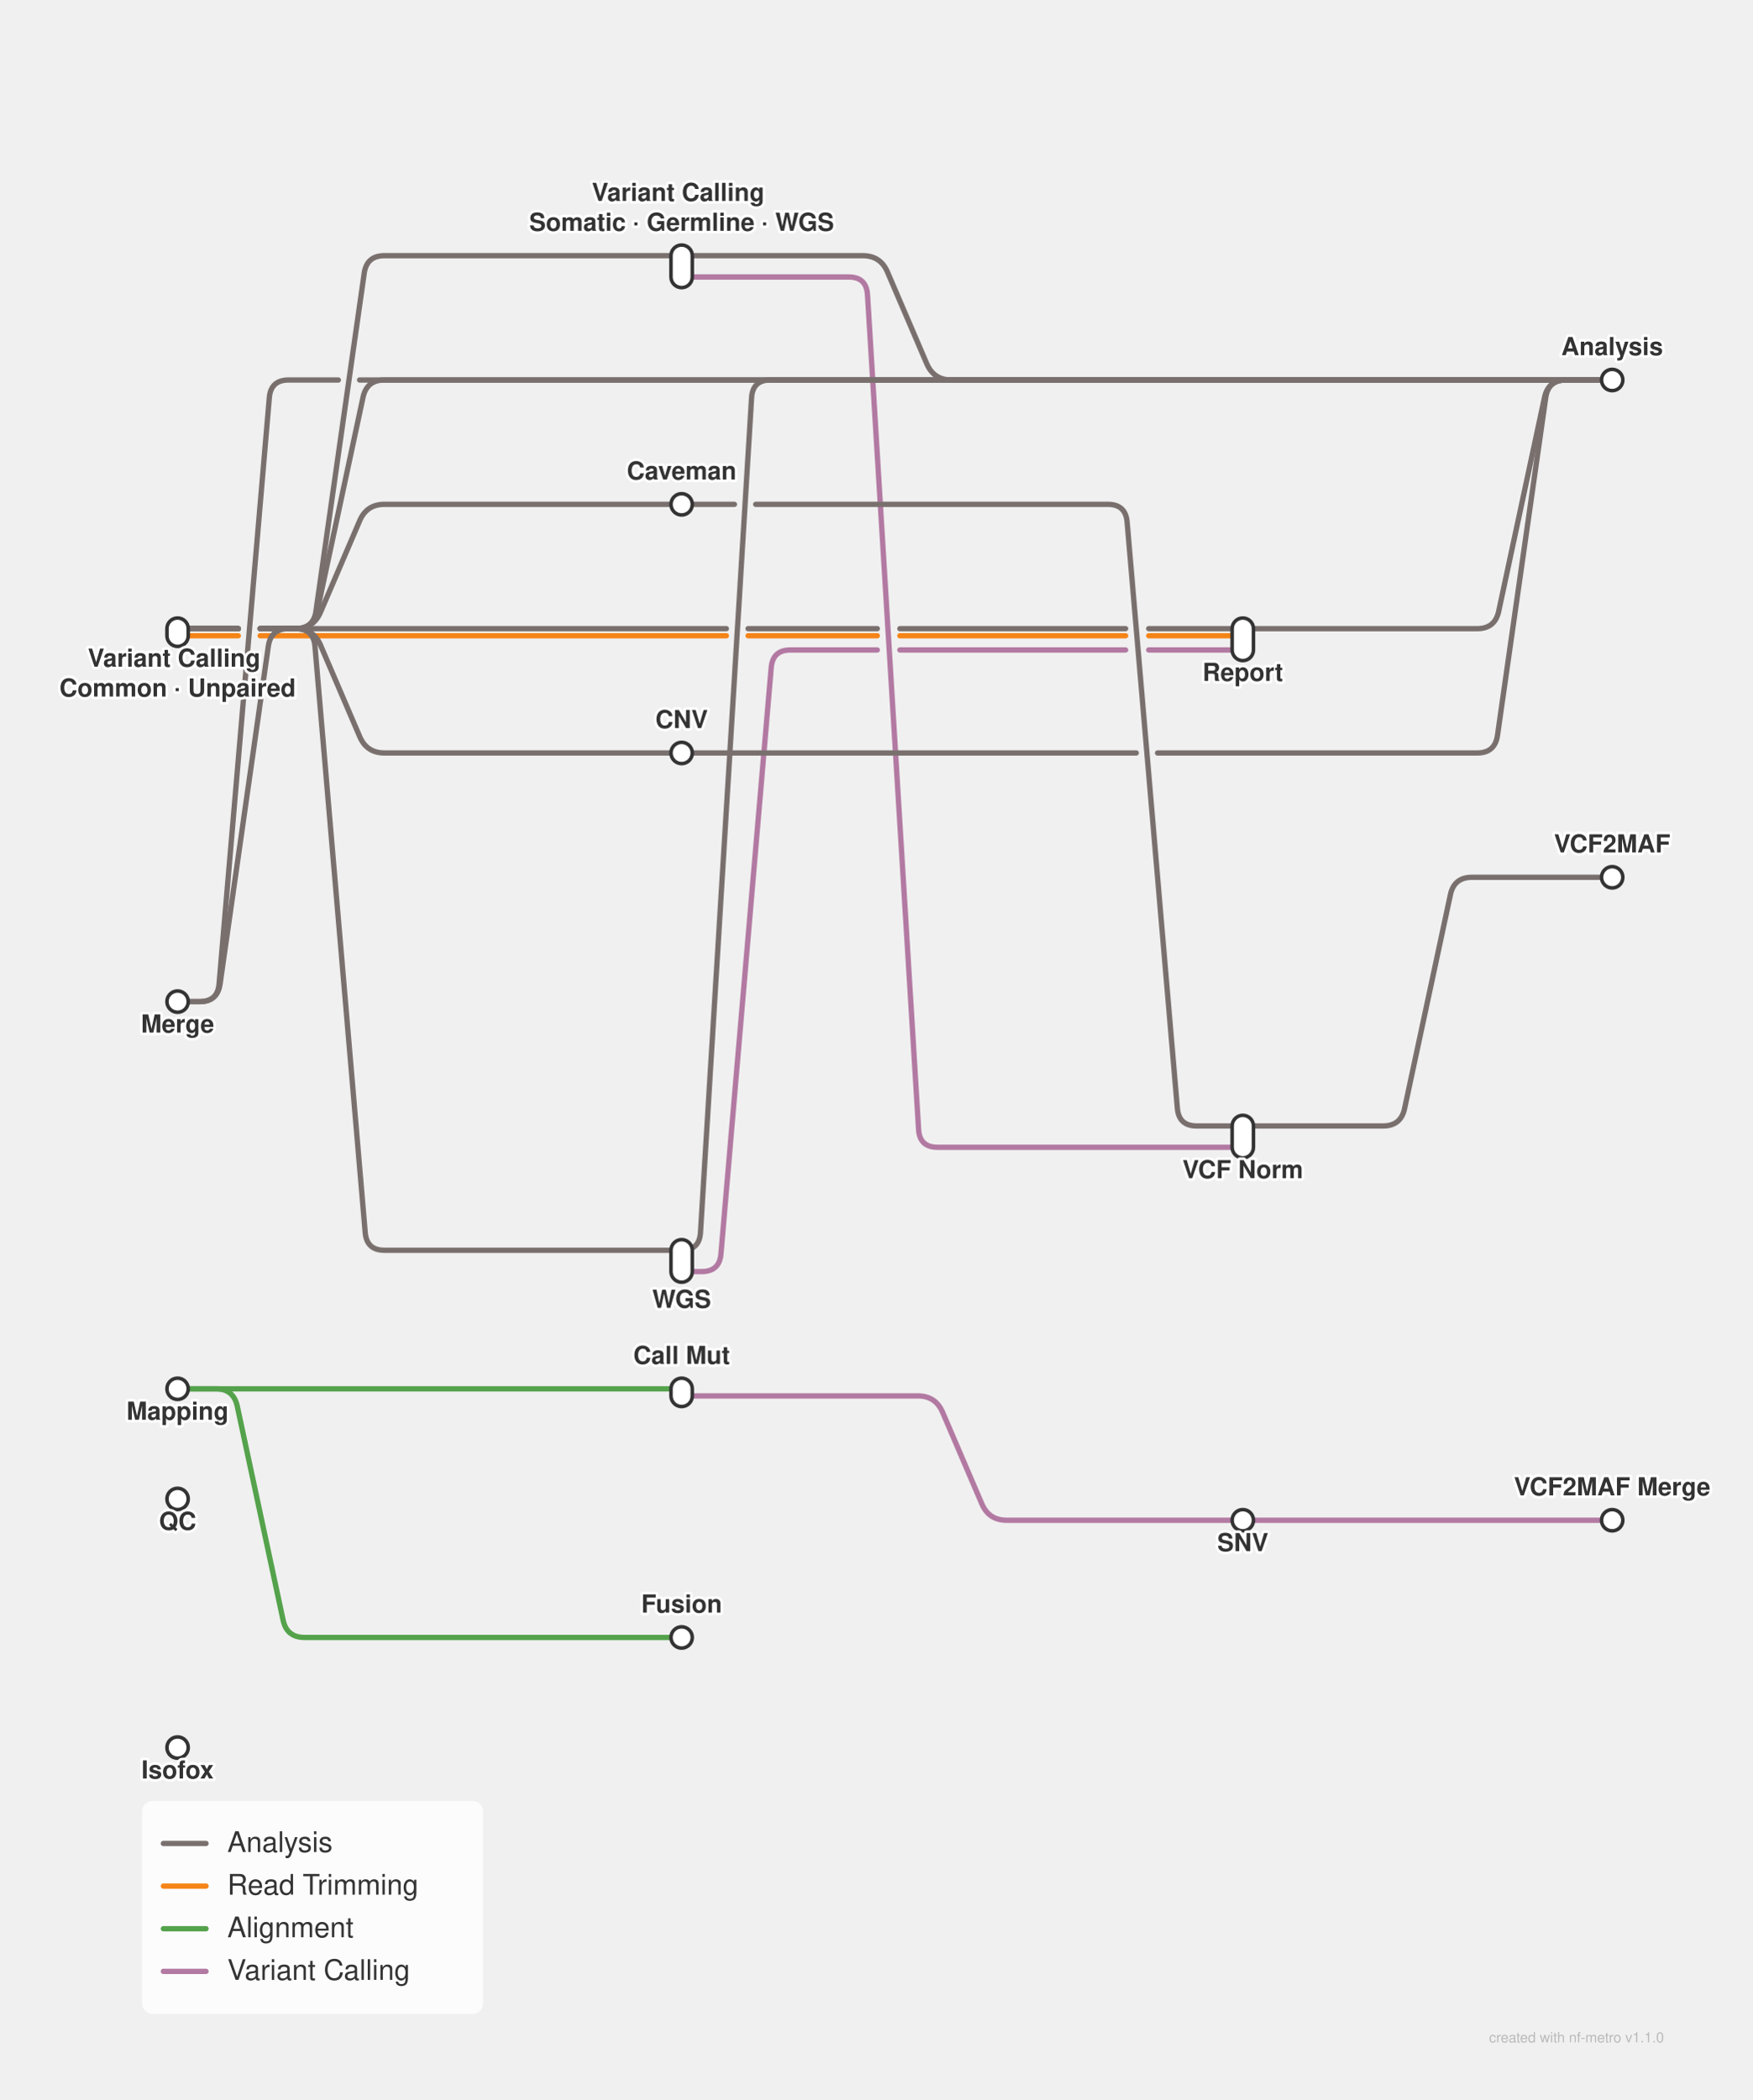
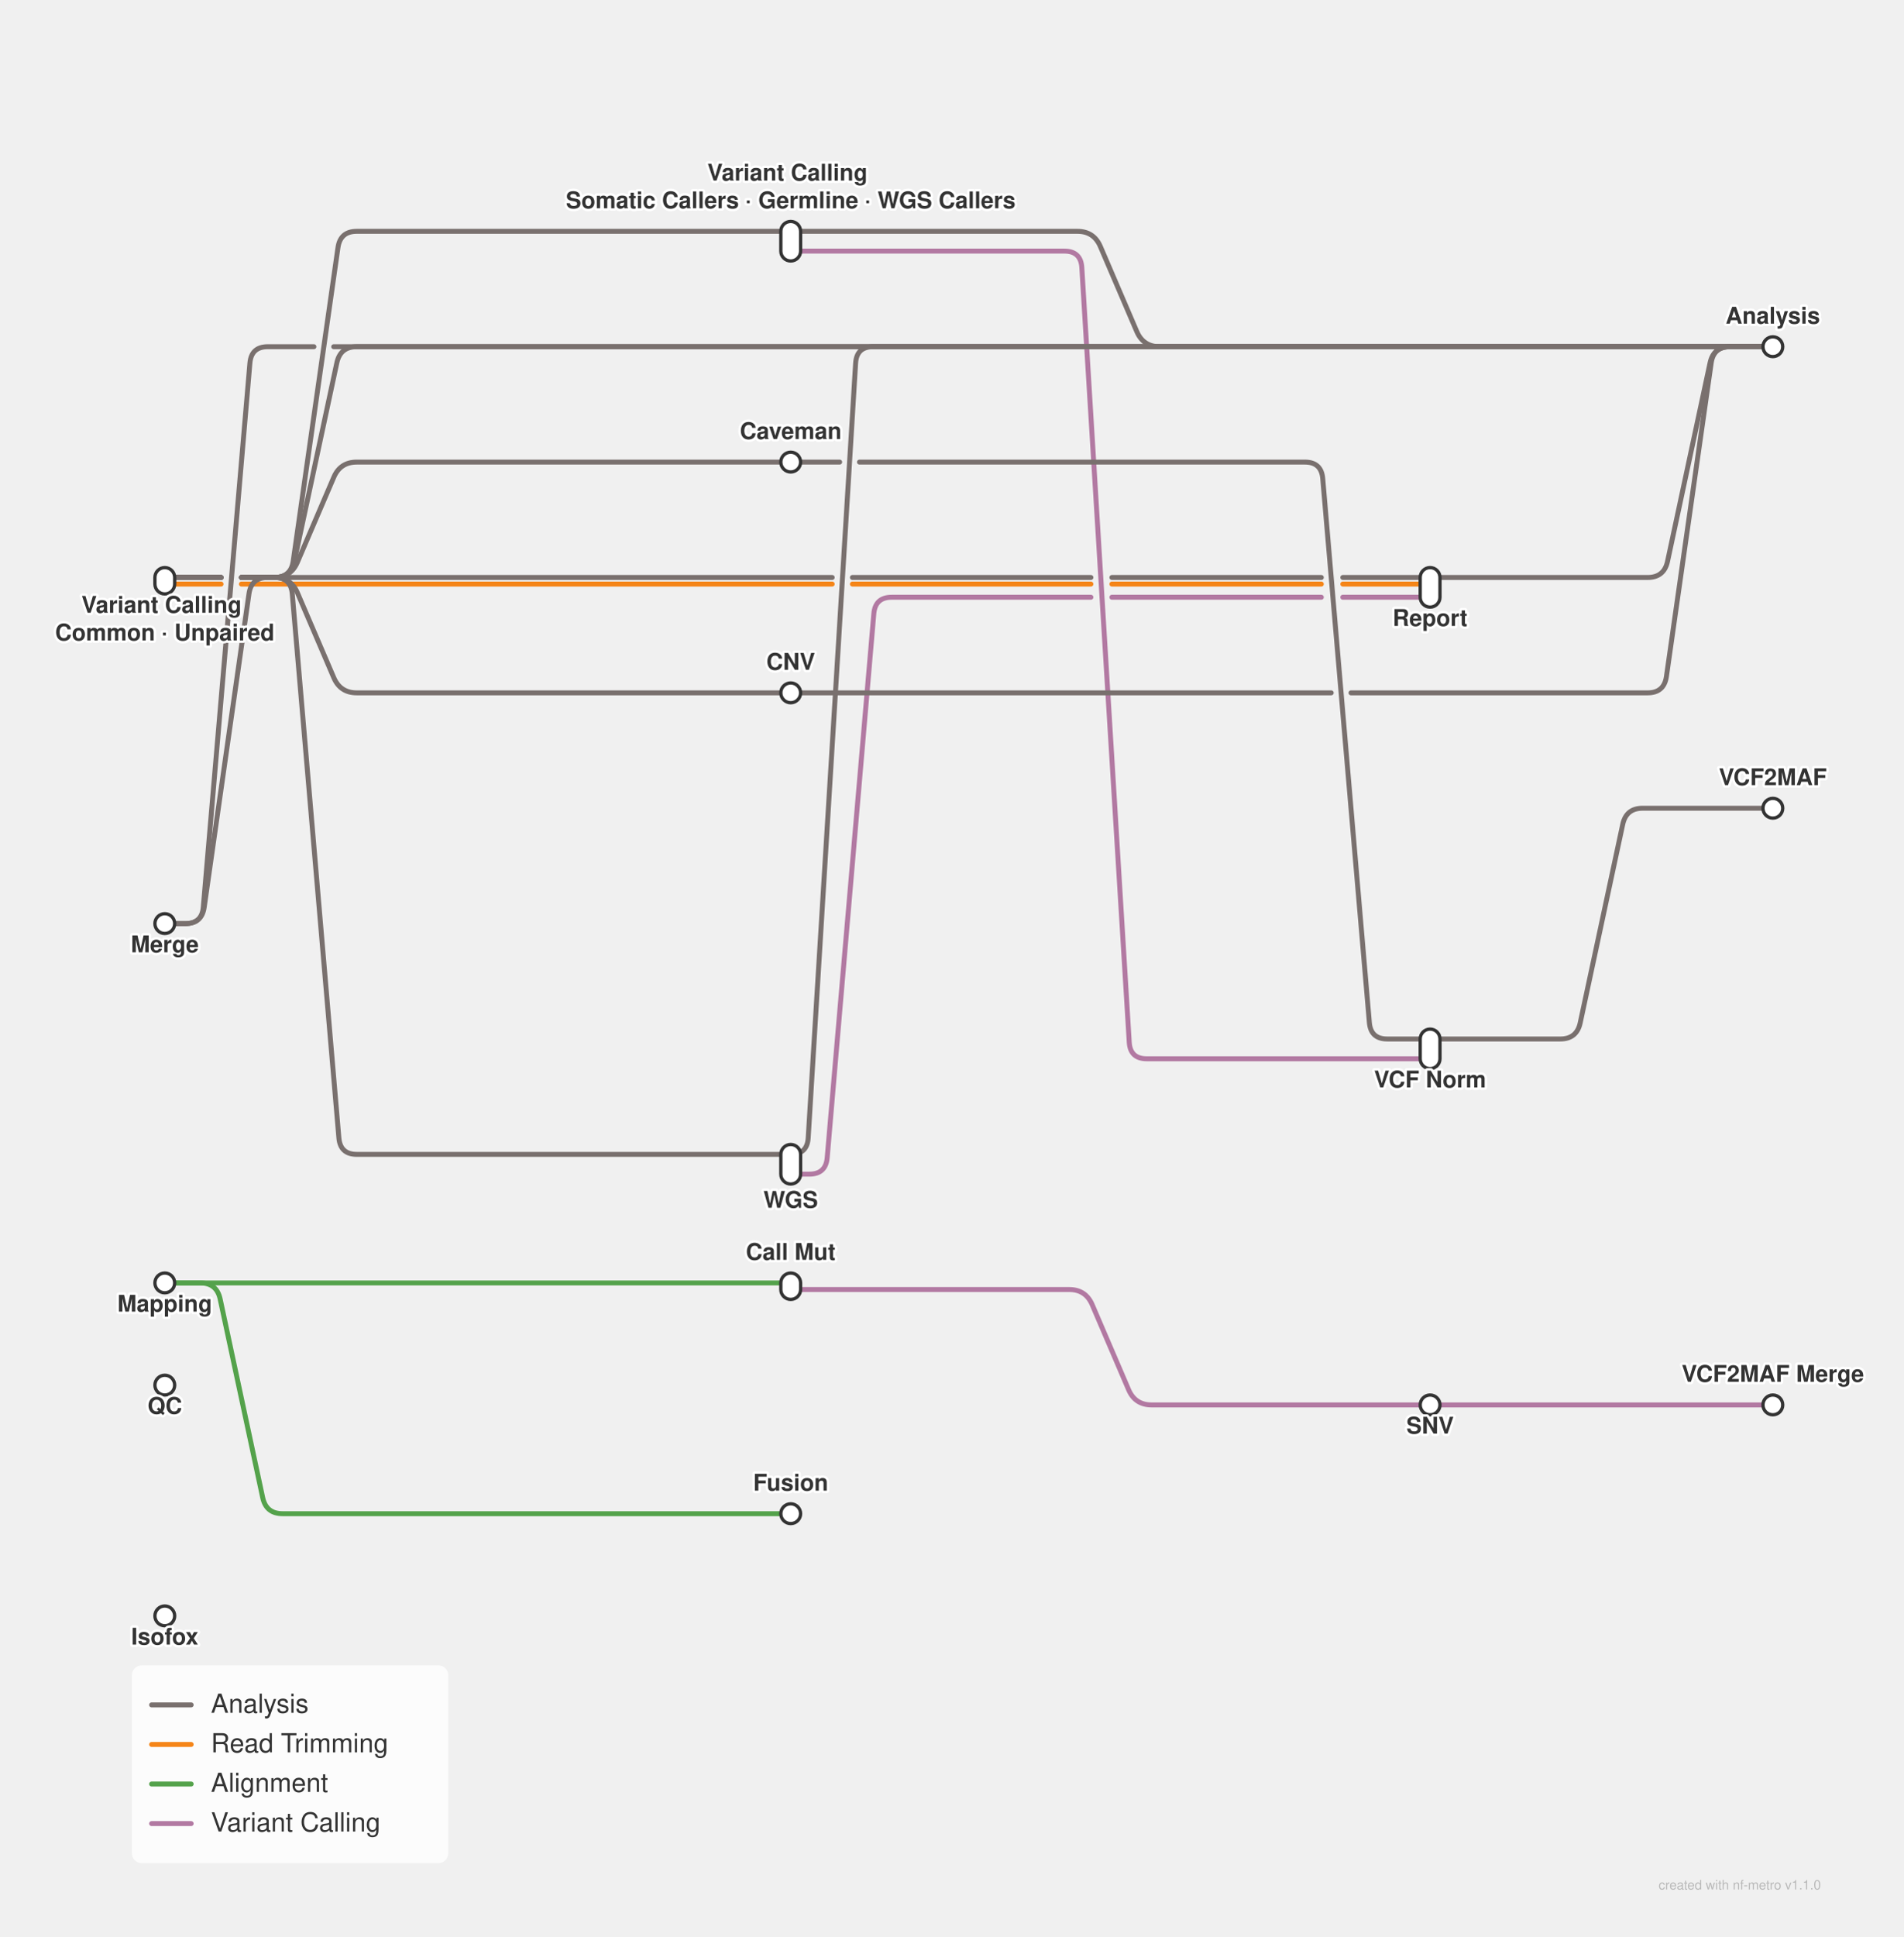
- <svg xmlns="http://www.w3.org/2000/svg" width="947" height="1134" viewBox="-20 0 987 1134">
+ <svg xmlns="http://www.w3.org/2000/svg" width="1115" height="1134" viewBox="-20 0 1155 1134">
  <defs>
</defs>
  <style>.nf-metro-title { fill: var(--nfm-map-title-color, #111111); }
.nf-metro-station-label { fill: var(--nfm-map-label-color, #333333); }
.nf-metro-section-box { fill: var(--nfm-map-section-fill, #ededed); stroke: var(--nfm-map-section-stroke, #e6e6e6); }
.nf-metro-section-label { fill: var(--nfm-map-section-label-color, #666666); }
.nf-metro-group-label { fill: var(--nfm-map-section-label-color, #666666); }
.nf-metro-group-underline { stroke: var(--nfm-map-section-label-color, #666666); }
.nf-metro-legend-bg { fill: var(--nfm-map-legend-bg, rgba(255, 255, 255, 0.8)); }
.nf-metro-legend-text { fill: var(--nfm-map-legend-text-color, #333333); }
.nf-metro-marker-stroke { stroke: var(--nfm-map-marker-stroke, #333333); }
.nf-metro-label-halo { fill: var(--nfm-map-bg, #ffffff); stroke: var(--nfm-map-bg, #ffffff); }</style>
  <style>@media (prefers-color-scheme: dark) {
    .nf-metro-section-label { fill: #d0d0d0; }
    .nf-metro-section-num-circle { fill: #777777; }
    .nf-metro-title { fill: #ffffff; }
}
</style>
-   <path d="M363.833,132.0 L457.877,132.0 Q467.877,132.0,468.488,141.981 L497.266,612.019 Q497.877,622.0,507.877,622.0 L679.833,622.0" stroke="#B279A2" stroke-width="3.0" fill="none" stroke-linecap="round" stroke-linejoin="round" class="metro-line-variant" data-line-id="variant" />
-   <path d="M363.833,762.0 L496.833,762.0 Q506.833,762.0,510.773,771.191 L532.894,822.809 Q536.833,832.0,546.833,832.0 L679.833,832.0" stroke="#B279A2" stroke-width="3.0" fill="none" stroke-linecap="round" stroke-linejoin="round" class="metro-line-variant" data-line-id="variant" />
-   <path d="M679.833,832.0 L887.833,832.0" stroke="#B279A2" stroke-width="3.0" stroke-linecap="round" class="metro-line-variant" data-line-id="variant" />
-   <path d="M363.833,692.0 L375.121,692.0 Q385.121,692.0,385.975,682.037 L414.267,351.963 Q415.121,342.0,425.121,342.0 L473.999,342.0 M486.734,342.0 L613.833,342.0 M626.862,342.0 L679.833,342.0" stroke="#B279A2" stroke-width="3.0" fill="none" stroke-linecap="round" stroke-linejoin="round" class="metro-line-variant" data-line-id="variant" />
-   <path d="M80.0,758.0 L101.5,758.0 Q111.5,758.0,113.595,767.778 L139.405,888.222 Q141.5,898.0,151.5,898.0 L363.833,898.0" stroke="#54A24B" stroke-width="3.0" fill="none" stroke-linecap="round" stroke-linejoin="round" class="metro-line-align" data-line-id="align" />
-   <path d="M80.0,758.0 L363.833,758.0" stroke="#54A24B" stroke-width="3.0" stroke-linecap="round" class="metro-line-align" data-line-id="align" />
-   <path d="M80.0,334.0 L114.157,334.0 M126.5,334.0 L389.017,334.0 M401.262,334.0 L473.999,334.0 M486.734,334.0 L613.833,334.0 M626.862,334.0 L679.833,334.0" stroke="#F58518" stroke-width="3.0" fill="none" stroke-linecap="round" stroke-linejoin="round" class="metro-line-trim" data-line-id="trim" />
-   <path d="M80.0,330.0 L114.157,330.0 M126.5,330.0 L146.5,330.0 Q156.5,330.0,158.595,320.222 L184.405,199.778 Q186.5,190.0,196.5,190.0 L887.833,190.0" stroke="#79706E" stroke-width="3.0" fill="none" stroke-linecap="round" stroke-linejoin="round" class="metro-line-generic" data-line-id="generic" />
-   <path d="M80.0,330.0 L114.157,330.0 M126.5,330.0 L146.5,330.0 Q156.5,330.0,157.914,320.101 L185.086,129.899 Q186.5,120.0,196.5,120.0 L363.833,120.0" stroke="#79706E" stroke-width="3.0" fill="none" stroke-linecap="round" stroke-linejoin="round" class="metro-line-generic" data-line-id="generic" />
-   <path d="M80.0,330.0 L114.157,330.0 M126.5,330.0 L146.5,330.0 Q156.5,330.0,160.439,320.809 L182.561,269.191 Q186.5,260.0,196.5,260.0 L363.833,260.0" stroke="#79706E" stroke-width="3.0" fill="none" stroke-linecap="round" stroke-linejoin="round" class="metro-line-generic" data-line-id="generic" />
-   <path d="M80.0,330.0 L114.157,330.0 M126.5,330.0 L146.5,330.0 Q156.5,330.0,160.439,339.191 L182.561,390.809 Q186.5,400.0,196.5,400.0 L363.833,400.0" stroke="#79706E" stroke-width="3.0" fill="none" stroke-linecap="round" stroke-linejoin="round" class="metro-line-generic" data-line-id="generic" />
-   <path d="M80.0,330.0 L114.157,330.0 M126.5,330.0 L146.5,330.0 Q156.5,330.0,157.354,339.963 L185.646,670.037 Q186.5,680.0,196.5,680.0 L363.833,680.0" stroke="#79706E" stroke-width="3.0" fill="none" stroke-linecap="round" stroke-linejoin="round" class="metro-line-generic" data-line-id="generic" />
-   <path d="M363.833,120.0 L465.79,120.0 Q475.79,120.0,479.729,129.191 L501.851,180.809 Q505.79,190.0,515.79,190.0 L887.833,190.0" stroke="#79706E" stroke-width="3.0" fill="none" stroke-linecap="round" stroke-linejoin="round" class="metro-line-generic" data-line-id="generic" />
-   <path d="M363.833,260.0 L393.548,260.0 M405.548,260.0 L603.833,260.0 Q613.833,260.0,614.687,269.963 L642.979,600.037 Q643.833,610.0,653.833,610.0 L679.833,610.0" stroke="#79706E" stroke-width="3.0" fill="none" stroke-linecap="round" stroke-linejoin="round" class="metro-line-generic" data-line-id="generic" />
-   <path d="M679.833,610.0 L758.833,610.0 Q768.833,610.0,770.929,600.222 L796.738,479.778 Q798.833,470.0,808.833,470.0 L887.833,470.0" stroke="#79706E" stroke-width="3.0" fill="none" stroke-linecap="round" stroke-linejoin="round" class="metro-line-generic" data-line-id="generic" />
-   <path d="M80.0,540.0 L92.5,540.0 Q102.5,540.0,103.354,530.037 L131.646,199.963 Q132.5,190.0,142.5,190.0 L170.5,190.0 M182.5,190.0 L887.833,190.0" stroke="#79706E" stroke-width="3.0" fill="none" stroke-linecap="round" stroke-linejoin="round" class="metro-line-generic" data-line-id="generic" />
-   <path d="M80.0,540.0 L92.5,540.0 Q102.5,540.0,103.914,530.101 L131.086,339.899 Q132.5,330.0,142.5,330.0 L389.017,330.0 M401.262,330.0 L473.999,330.0 M486.734,330.0 L613.833,330.0 M626.862,330.0 L679.833,330.0" stroke="#79706E" stroke-width="3.0" fill="none" stroke-linecap="round" stroke-linejoin="round" class="metro-line-generic" data-line-id="generic" />
-   <path d="M679.833,330.0 L811.833,330.0 Q821.833,330.0,823.929,320.222 L849.738,199.778 Q851.833,190.0,861.833,190.0 L887.833,190.0" stroke="#79706E" stroke-width="3.0" fill="none" stroke-linecap="round" stroke-linejoin="round" class="metro-line-generic" data-line-id="generic" />
-   <path d="M363.833,400.0 L619.833,400.0 M631.833,400.0 L811.833,400.0 Q821.833,400.0,823.248,390.101 L850.419,199.899 Q851.833,190.0,861.833,190.0 L887.833,190.0" stroke="#79706E" stroke-width="3.0" fill="none" stroke-linecap="round" stroke-linejoin="round" class="metro-line-generic" data-line-id="generic" />
-   <path d="M363.833,680.0 L363.833,680.0 Q373.833,680.0,374.444,670.019 L403.222,199.981 Q403.833,190.0,413.833,190.0 L887.833,190.0" stroke="#79706E" stroke-width="3.0" fill="none" stroke-linecap="round" stroke-linejoin="round" class="metro-line-generic" data-line-id="generic" />
+   <path d="M459.833,132.0 L625.877,132.0 Q635.877,132.0,636.488,141.981 L665.266,612.019 Q665.877,622.0,675.877,622.0 L847.833,622.0" stroke="#B279A2" stroke-width="3.0" fill="none" stroke-linecap="round" stroke-linejoin="round" class="metro-line-variant" data-line-id="variant" />
+   <path d="M459.833,762.0 L628.833,762.0 Q638.833,762.0,642.773,771.191 L664.894,822.809 Q668.833,832.0,678.833,832.0 L847.833,832.0" stroke="#B279A2" stroke-width="3.0" fill="none" stroke-linecap="round" stroke-linejoin="round" class="metro-line-variant" data-line-id="variant" />
+   <path d="M847.833,832.0 L1055.833,832.0" stroke="#B279A2" stroke-width="3.0" stroke-linecap="round" class="metro-line-variant" data-line-id="variant" />
+   <path d="M459.833,692.0 L471.121,692.0 Q481.121,692.0,481.975,682.037 L510.267,351.963 Q511.121,342.0,521.121,342.0 L641.999,342.0 M654.734,342.0 L781.833,342.0 M794.862,342.0 L847.833,342.0" stroke="#B279A2" stroke-width="3.0" fill="none" stroke-linecap="round" stroke-linejoin="round" class="metro-line-variant" data-line-id="variant" />
+   <path d="M80.0,758.0 L101.5,758.0 Q111.5,758.0,113.595,767.778 L139.405,888.222 Q141.5,898.0,151.5,898.0 L459.833,898.0" stroke="#54A24B" stroke-width="3.0" fill="none" stroke-linecap="round" stroke-linejoin="round" class="metro-line-align" data-line-id="align" />
+   <path d="M80.0,758.0 L459.833,758.0" stroke="#54A24B" stroke-width="3.0" stroke-linecap="round" class="metro-line-align" data-line-id="align" />
+   <path d="M80.0,334.0 L114.157,334.0 M126.5,334.0 L485.017,334.0 M497.262,334.0 L641.999,334.0 M654.734,334.0 L781.833,334.0 M794.862,334.0 L847.833,334.0" stroke="#F58518" stroke-width="3.0" fill="none" stroke-linecap="round" stroke-linejoin="round" class="metro-line-trim" data-line-id="trim" />
+   <path d="M80.0,330.0 L114.157,330.0 M126.5,330.0 L146.5,330.0 Q156.5,330.0,158.595,320.222 L184.405,199.778 Q186.5,190.0,196.5,190.0 L1055.833,190.0" stroke="#79706E" stroke-width="3.0" fill="none" stroke-linecap="round" stroke-linejoin="round" class="metro-line-generic" data-line-id="generic" />
+   <path d="M80.0,330.0 L114.157,330.0 M126.5,330.0 L146.5,330.0 Q156.5,330.0,157.914,320.101 L185.086,129.899 Q186.5,120.0,196.5,120.0 L459.833,120.0" stroke="#79706E" stroke-width="3.0" fill="none" stroke-linecap="round" stroke-linejoin="round" class="metro-line-generic" data-line-id="generic" />
+   <path d="M80.0,330.0 L114.157,330.0 M126.5,330.0 L146.5,330.0 Q156.5,330.0,160.439,320.809 L182.561,269.191 Q186.5,260.0,196.5,260.0 L459.833,260.0" stroke="#79706E" stroke-width="3.0" fill="none" stroke-linecap="round" stroke-linejoin="round" class="metro-line-generic" data-line-id="generic" />
+   <path d="M80.0,330.0 L114.157,330.0 M126.5,330.0 L146.5,330.0 Q156.5,330.0,160.439,339.191 L182.561,390.809 Q186.5,400.0,196.5,400.0 L459.833,400.0" stroke="#79706E" stroke-width="3.0" fill="none" stroke-linecap="round" stroke-linejoin="round" class="metro-line-generic" data-line-id="generic" />
+   <path d="M80.0,330.0 L114.157,330.0 M126.5,330.0 L146.5,330.0 Q156.5,330.0,157.354,339.963 L185.646,670.037 Q186.5,680.0,196.5,680.0 L459.833,680.0" stroke="#79706E" stroke-width="3.0" fill="none" stroke-linecap="round" stroke-linejoin="round" class="metro-line-generic" data-line-id="generic" />
+   <path d="M459.833,120.0 L633.79,120.0 Q643.79,120.0,647.729,129.191 L669.851,180.809 Q673.79,190.0,683.79,190.0 L1055.833,190.0" stroke="#79706E" stroke-width="3.0" fill="none" stroke-linecap="round" stroke-linejoin="round" class="metro-line-generic" data-line-id="generic" />
+   <path d="M459.833,260.0 L489.548,260.0 M501.548,260.0 L771.833,260.0 Q781.833,260.0,782.687,269.963 L810.979,600.037 Q811.833,610.0,821.833,610.0 L847.833,610.0" stroke="#79706E" stroke-width="3.0" fill="none" stroke-linecap="round" stroke-linejoin="round" class="metro-line-generic" data-line-id="generic" />
+   <path d="M847.833,610.0 L926.833,610.0 Q936.833,610.0,938.929,600.222 L964.738,479.778 Q966.833,470.0,976.833,470.0 L1055.833,470.0" stroke="#79706E" stroke-width="3.0" fill="none" stroke-linecap="round" stroke-linejoin="round" class="metro-line-generic" data-line-id="generic" />
+   <path d="M80.0,540.0 L92.5,540.0 Q102.5,540.0,103.354,530.037 L131.646,199.963 Q132.5,190.0,142.5,190.0 L170.5,190.0 M182.5,190.0 L1055.833,190.0" stroke="#79706E" stroke-width="3.0" fill="none" stroke-linecap="round" stroke-linejoin="round" class="metro-line-generic" data-line-id="generic" />
+   <path d="M80.0,540.0 L92.5,540.0 Q102.5,540.0,103.914,530.101 L131.086,339.899 Q132.5,330.0,142.5,330.0 L485.017,330.0 M497.262,330.0 L641.999,330.0 M654.734,330.0 L781.833,330.0 M794.862,330.0 L847.833,330.0" stroke="#79706E" stroke-width="3.0" fill="none" stroke-linecap="round" stroke-linejoin="round" class="metro-line-generic" data-line-id="generic" />
+   <path d="M847.833,330.0 L979.833,330.0 Q989.833,330.0,991.929,320.222 L1017.738,199.778 Q1019.833,190.0,1029.833,190.0 L1055.833,190.0" stroke="#79706E" stroke-width="3.0" fill="none" stroke-linecap="round" stroke-linejoin="round" class="metro-line-generic" data-line-id="generic" />
+   <path d="M459.833,400.0 L787.833,400.0 M799.833,400.0 L979.833,400.0 Q989.833,400.0,991.248,390.101 L1018.419,199.899 Q1019.833,190.0,1029.833,190.0 L1055.833,190.0" stroke="#79706E" stroke-width="3.0" fill="none" stroke-linecap="round" stroke-linejoin="round" class="metro-line-generic" data-line-id="generic" />
+   <path d="M459.833,680.0 L459.833,680.0 Q469.833,680.0,470.444,670.019 L499.222,199.981 Q499.833,190.0,509.833,190.0 L1055.833,190.0" stroke="#79706E" stroke-width="3.0" fill="none" stroke-linecap="round" stroke-linejoin="round" class="metro-line-generic" data-line-id="generic" />
  <g class="nf-metro-station-group" data-node-id="g_s_00_common_70_unpaired_trim" data-node-cx="80.0" data-node-cy="332.0" data-node-r="6.0" data-node-groups="generic,trim" data-node-w="12.0" data-node-h="16.0" data-node-rx="6.0">
    <rect x="74.0" y="324.0" width="12.0" height="16.0" rx="6.0" ry="6.0" fill="#ffffff" stroke="#333333" stroke-width="2.0" class="nf-metro-station" data-station-id="g_s_00_common_70_unpaired_trim" data-station-lines="generic,trim" data-station-label="Variant Calling Common · Unpaired" />
  </g>
-   <g class="nf-metro-station-group" data-node-id="g_s_10_somatic_callers_20_germline_91_wgs_callers_variant" data-node-cx="363.8" data-node-cy="126.0" data-node-r="6.0" data-node-groups="generic,variant" data-node-w="12.0" data-node-h="24.0" data-node-rx="6.0">
-     <rect x="357.833" y="114.0" width="12.0" height="24.0" rx="6.0" ry="6.0" fill="#ffffff" stroke="#333333" stroke-width="2.0" class="nf-metro-station" data-station-id="g_s_10_somatic_callers_20_germline_91_wgs_callers_variant" data-station-lines="generic,variant" data-station-label="Variant Calling Somatic · Germline · WGS" />
+   <g class="nf-metro-station-group" data-node-id="g_s_10_somatic_callers_20_germline_91_wgs_callers_variant" data-node-cx="459.8" data-node-cy="126.0" data-node-r="6.0" data-node-groups="generic,variant" data-node-w="12.0" data-node-h="24.0" data-node-rx="6.0">
+     <rect x="453.833" y="114.0" width="12.0" height="24.0" rx="6.0" ry="6.0" fill="#ffffff" stroke="#333333" stroke-width="2.0" class="nf-metro-station" data-station-id="g_s_10_somatic_callers_20_germline_91_wgs_callers_variant" data-station-lines="generic,variant" data-station-label="Variant Calling Somatic Callers · Germline · WGS Callers" />
  </g>
-   <g class="nf-metro-station-group" data-node-id="g_s_21_caveman_generic" data-node-cx="363.8" data-node-cy="260.0" data-node-r="6.0" data-node-groups="generic" data-node-w="12.0" data-node-h="12.0" data-node-rx="6.0">
-     <rect x="357.833" y="254.0" width="12.0" height="12.0" rx="6.0" ry="6.0" fill="#ffffff" stroke="#333333" stroke-width="2.0" class="nf-metro-station" data-station-id="g_s_21_caveman_generic" data-station-lines="generic" data-station-label="Caveman" />
+   <g class="nf-metro-station-group" data-node-id="g_s_21_caveman_generic" data-node-cx="459.8" data-node-cy="260.0" data-node-r="6.0" data-node-groups="generic" data-node-w="12.0" data-node-h="12.0" data-node-rx="6.0">
+     <rect x="453.833" y="254.0" width="12.0" height="12.0" rx="6.0" ry="6.0" fill="#ffffff" stroke="#333333" stroke-width="2.0" class="nf-metro-station" data-station-id="g_s_21_caveman_generic" data-station-lines="generic" data-station-label="Caveman" />
  </g>
-   <g class="nf-metro-station-group" data-node-id="g_s_30_vcf_norm_generic" data-node-cx="679.8" data-node-cy="616.0" data-node-r="6.0" data-node-groups="generic,variant" data-node-w="12.0" data-node-h="24.0" data-node-rx="6.0">
-     <rect x="673.833" y="604.0" width="12.0" height="24.0" rx="6.0" ry="6.0" fill="#ffffff" stroke="#333333" stroke-width="2.0" class="nf-metro-station" data-station-id="g_s_30_vcf_norm_generic" data-station-lines="generic,variant" data-station-label="VCF Norm" />
+   <g class="nf-metro-station-group" data-node-id="g_s_30_vcf_norm_generic" data-node-cx="847.8" data-node-cy="616.0" data-node-r="6.0" data-node-groups="generic,variant" data-node-w="12.0" data-node-h="24.0" data-node-rx="6.0">
+     <rect x="841.833" y="604.0" width="12.0" height="24.0" rx="6.0" ry="6.0" fill="#ffffff" stroke="#333333" stroke-width="2.0" class="nf-metro-station" data-station-id="g_s_30_vcf_norm_generic" data-station-lines="generic,variant" data-station-label="VCF Norm" />
  </g>
-   <g class="nf-metro-station-group" data-node-id="g_s_40_vcf2maf_generic" data-node-cx="887.8" data-node-cy="470.0" data-node-r="6.0" data-node-groups="generic" data-node-w="12.0" data-node-h="12.0" data-node-rx="6.0">
-     <rect x="881.833" y="464.0" width="12.0" height="12.0" rx="6.0" ry="6.0" fill="#ffffff" stroke="#333333" stroke-width="2.0" class="nf-metro-station" data-station-id="g_s_40_vcf2maf_generic" data-station-lines="generic" data-station-label="VCF2MAF" />
+   <g class="nf-metro-station-group" data-node-id="g_s_40_vcf2maf_generic" data-node-cx="1055.8" data-node-cy="470.0" data-node-r="6.0" data-node-groups="generic" data-node-w="12.0" data-node-h="12.0" data-node-rx="6.0">
+     <rect x="1049.833" y="464.0" width="12.0" height="12.0" rx="6.0" ry="6.0" fill="#ffffff" stroke="#333333" stroke-width="2.0" class="nf-metro-station" data-station-id="g_s_40_vcf2maf_generic" data-station-lines="generic" data-station-label="VCF2MAF" />
  </g>
  <g class="nf-metro-station-group" data-node-id="g_s_50_merge_generic" data-node-cx="80.0" data-node-cy="540.0" data-node-r="6.0" data-node-groups="generic" data-node-w="12.0" data-node-h="12.0" data-node-rx="6.0">
    <rect x="74.0" y="534.0" width="12.0" height="12.0" rx="6.0" ry="6.0" fill="#ffffff" stroke="#333333" stroke-width="2.0" class="nf-metro-station" data-station-id="g_s_50_merge_generic" data-station-lines="generic" data-station-label="Merge" />
  </g>
-   <g class="nf-metro-station-group" data-node-id="g_s_80_cnv_generic" data-node-cx="363.8" data-node-cy="400.0" data-node-r="6.0" data-node-groups="generic" data-node-w="12.0" data-node-h="12.0" data-node-rx="6.0">
-     <rect x="357.833" y="394.0" width="12.0" height="12.0" rx="6.0" ry="6.0" fill="#ffffff" stroke="#333333" stroke-width="2.0" class="nf-metro-station" data-station-id="g_s_80_cnv_generic" data-station-lines="generic" data-station-label="CNV" />
+   <g class="nf-metro-station-group" data-node-id="g_s_80_cnv_generic" data-node-cx="459.8" data-node-cy="400.0" data-node-r="6.0" data-node-groups="generic" data-node-w="12.0" data-node-h="12.0" data-node-rx="6.0">
+     <rect x="453.833" y="394.0" width="12.0" height="12.0" rx="6.0" ry="6.0" fill="#ffffff" stroke="#333333" stroke-width="2.0" class="nf-metro-station" data-station-id="g_s_80_cnv_generic" data-station-lines="generic" data-station-label="CNV" />
  </g>
-   <g class="nf-metro-station-group" data-node-id="g_s_90_wgs_variant" data-node-cx="363.8" data-node-cy="686.0" data-node-r="6.0" data-node-groups="generic,variant" data-node-w="12.0" data-node-h="24.0" data-node-rx="6.0">
-     <rect x="357.833" y="674.0" width="12.0" height="24.0" rx="6.0" ry="6.0" fill="#ffffff" stroke="#333333" stroke-width="2.0" class="nf-metro-station" data-station-id="g_s_90_wgs_variant" data-station-lines="generic,variant" data-station-label="WGS" />
+   <g class="nf-metro-station-group" data-node-id="g_s_90_wgs_variant" data-node-cx="459.8" data-node-cy="686.0" data-node-r="6.0" data-node-groups="generic,variant" data-node-w="12.0" data-node-h="24.0" data-node-rx="6.0">
+     <rect x="453.833" y="674.0" width="12.0" height="24.0" rx="6.0" ry="6.0" fill="#ffffff" stroke="#333333" stroke-width="2.0" class="nf-metro-station" data-station-id="g_s_90_wgs_variant" data-station-lines="generic,variant" data-station-label="WGS" />
  </g>
-   <g class="nf-metro-station-group" data-node-id="g_s_60_report_generic" data-node-cx="679.8" data-node-cy="336.0" data-node-r="6.0" data-node-groups="generic,trim,variant" data-node-w="12.0" data-node-h="24.0" data-node-rx="6.0">
-     <rect x="673.833" y="324.0" width="12.0" height="24.0" rx="6.0" ry="6.0" fill="#ffffff" stroke="#333333" stroke-width="2.0" class="nf-metro-station" data-station-id="g_s_60_report_generic" data-station-lines="generic,trim,variant" data-station-label="Report" />
+   <g class="nf-metro-station-group" data-node-id="g_s_60_report_generic" data-node-cx="847.8" data-node-cy="336.0" data-node-r="6.0" data-node-groups="generic,trim,variant" data-node-w="12.0" data-node-h="24.0" data-node-rx="6.0">
+     <rect x="841.833" y="324.0" width="12.0" height="24.0" rx="6.0" ry="6.0" fill="#ffffff" stroke="#333333" stroke-width="2.0" class="nf-metro-station" data-station-id="g_s_60_report_generic" data-station-lines="generic,trim,variant" data-station-label="Report" />
  </g>
-   <g class="nf-metro-station-group" data-node-id="g_generic_generic" data-node-cx="887.8" data-node-cy="190.0" data-node-r="6.0" data-node-groups="generic" data-node-w="12.0" data-node-h="12.0" data-node-rx="6.0">
-     <rect x="881.833" y="184.0" width="12.0" height="12.0" rx="6.0" ry="6.0" fill="#ffffff" stroke="#333333" stroke-width="2.0" class="nf-metro-station" data-station-id="g_generic_generic" data-station-lines="generic" data-station-label="Analysis" />
+   <g class="nf-metro-station-group" data-node-id="g_generic_generic" data-node-cx="1055.8" data-node-cy="190.0" data-node-r="6.0" data-node-groups="generic" data-node-w="12.0" data-node-h="12.0" data-node-rx="6.0">
+     <rect x="1049.833" y="184.0" width="12.0" height="12.0" rx="6.0" ry="6.0" fill="#ffffff" stroke="#333333" stroke-width="2.0" class="nf-metro-station" data-station-id="g_generic_generic" data-station-lines="generic" data-station-label="Analysis" />
  </g>
  <g class="nf-metro-station-group" data-node-id="g_s_00_qc_generic" data-node-cx="80.0" data-node-cy="820.0" data-node-r="6.0" data-node-groups="" data-node-w="12.0" data-node-h="12.0" data-node-rx="6.0">
    <rect x="74.0" y="814.0" width="12.0" height="12.0" rx="6.0" ry="6.0" fill="#ffffff" stroke="#333333" stroke-width="2.0" class="nf-metro-station" data-station-id="g_s_00_qc_generic" data-station-lines="" data-station-label="QC" />
  </g>
  <g class="nf-metro-station-group" data-node-id="g_s_10_mapping_align" data-node-cx="80.0" data-node-cy="758.0" data-node-r="6.0" data-node-groups="align" data-node-w="12.0" data-node-h="12.0" data-node-rx="6.0">
    <rect x="74.0" y="752.0" width="12.0" height="12.0" rx="6.0" ry="6.0" fill="#ffffff" stroke="#333333" stroke-width="2.0" class="nf-metro-station" data-station-id="g_s_10_mapping_align" data-station-lines="align" data-station-label="Mapping" />
  </g>
-   <g class="nf-metro-station-group" data-node-id="g_s_20_fusion_generic" data-node-cx="363.8" data-node-cy="898.0" data-node-r="6.0" data-node-groups="align" data-node-w="12.0" data-node-h="12.0" data-node-rx="6.0">
-     <rect x="357.833" y="892.0" width="12.0" height="12.0" rx="6.0" ry="6.0" fill="#ffffff" stroke="#333333" stroke-width="2.0" class="nf-metro-station" data-station-id="g_s_20_fusion_generic" data-station-lines="align" data-station-label="Fusion" />
+   <g class="nf-metro-station-group" data-node-id="g_s_20_fusion_generic" data-node-cx="459.8" data-node-cy="898.0" data-node-r="6.0" data-node-groups="align" data-node-w="12.0" data-node-h="12.0" data-node-rx="6.0">
+     <rect x="453.833" y="892.0" width="12.0" height="12.0" rx="6.0" ry="6.0" fill="#ffffff" stroke="#333333" stroke-width="2.0" class="nf-metro-station" data-station-id="g_s_20_fusion_generic" data-station-lines="align" data-station-label="Fusion" />
  </g>
  <g class="nf-metro-station-group" data-node-id="g_s_30_isofox_align" data-node-cx="80.0" data-node-cy="960.0" data-node-r="6.0" data-node-groups="" data-node-w="12.0" data-node-h="12.0" data-node-rx="6.0">
    <rect x="74.0" y="954.0" width="12.0" height="12.0" rx="6.0" ry="6.0" fill="#ffffff" stroke="#333333" stroke-width="2.0" class="nf-metro-station" data-station-id="g_s_30_isofox_align" data-station-lines="" data-station-label="Isofox" />
  </g>
-   <g class="nf-metro-station-group" data-node-id="g_s_40_call_mut_generic" data-node-cx="363.8" data-node-cy="760.0" data-node-r="6.0" data-node-groups="align,variant" data-node-w="12.0" data-node-h="16.0" data-node-rx="6.0">
-     <rect x="357.833" y="752.0" width="12.0" height="16.0" rx="6.0" ry="6.0" fill="#ffffff" stroke="#333333" stroke-width="2.0" class="nf-metro-station" data-station-id="g_s_40_call_mut_generic" data-station-lines="align,variant" data-station-label="Call Mut" />
+   <g class="nf-metro-station-group" data-node-id="g_s_40_call_mut_generic" data-node-cx="459.8" data-node-cy="760.0" data-node-r="6.0" data-node-groups="align,variant" data-node-w="12.0" data-node-h="16.0" data-node-rx="6.0">
+     <rect x="453.833" y="752.0" width="12.0" height="16.0" rx="6.0" ry="6.0" fill="#ffffff" stroke="#333333" stroke-width="2.0" class="nf-metro-station" data-station-id="g_s_40_call_mut_generic" data-station-lines="align,variant" data-station-label="Call Mut" />
  </g>
-   <g class="nf-metro-station-group" data-node-id="g_s_50_snv_variant" data-node-cx="679.8" data-node-cy="832.0" data-node-r="6.0" data-node-groups="variant" data-node-w="12.0" data-node-h="12.0" data-node-rx="6.0">
-     <rect x="673.833" y="826.0" width="12.0" height="12.0" rx="6.0" ry="6.0" fill="#ffffff" stroke="#333333" stroke-width="2.0" class="nf-metro-station" data-station-id="g_s_50_snv_variant" data-station-lines="variant" data-station-label="SNV" />
+   <g class="nf-metro-station-group" data-node-id="g_s_50_snv_variant" data-node-cx="847.8" data-node-cy="832.0" data-node-r="6.0" data-node-groups="variant" data-node-w="12.0" data-node-h="12.0" data-node-rx="6.0">
+     <rect x="841.833" y="826.0" width="12.0" height="12.0" rx="6.0" ry="6.0" fill="#ffffff" stroke="#333333" stroke-width="2.0" class="nf-metro-station" data-station-id="g_s_50_snv_variant" data-station-lines="variant" data-station-label="SNV" />
  </g>
-   <g class="nf-metro-station-group" data-node-id="g_s_60_vcf2maf_merge_generic" data-node-cx="887.8" data-node-cy="832.0" data-node-r="6.0" data-node-groups="variant" data-node-w="12.0" data-node-h="12.0" data-node-rx="6.0">
-     <rect x="881.833" y="826.0" width="12.0" height="12.0" rx="6.0" ry="6.0" fill="#ffffff" stroke="#333333" stroke-width="2.0" class="nf-metro-station" data-station-id="g_s_60_vcf2maf_merge_generic" data-station-lines="variant" data-station-label="VCF2MAF Merge" />
+   <g class="nf-metro-station-group" data-node-id="g_s_60_vcf2maf_merge_generic" data-node-cx="1055.8" data-node-cy="832.0" data-node-r="6.0" data-node-groups="variant" data-node-w="12.0" data-node-h="12.0" data-node-rx="6.0">
+     <rect x="1049.833" y="826.0" width="12.0" height="12.0" rx="6.0" ry="6.0" fill="#ffffff" stroke="#333333" stroke-width="2.0" class="nf-metro-station" data-station-id="g_s_60_vcf2maf_merge_generic" data-station-lines="variant" data-station-label="VCF2MAF Merge" />
  </g>
  <text x="80.0" y="345.0" font-size="14.0" fill="#ffffff" stroke="#ffffff" stroke-width="3.0" stroke-linejoin="round" font-family="'Helvetica Neue', Helvetica, Arial, sans-serif" font-weight="bold" aria-hidden="true" class="nf-metro-label-halo" text-anchor="middle" dominant-baseline="hanging">
    <tspan x="80.0" dy="0em">Variant Calling</tspan>
    <tspan x="80.0" dy="1.2em">Common · Unpaired</tspan>
  </text>
  <text x="80.0" y="345.0" font-size="14.0" fill="#333333" font-family="'Helvetica Neue', Helvetica, Arial, sans-serif" font-weight="bold" text-anchor="middle" dominant-baseline="hanging" data-station-id="g_s_00_common_70_unpaired_trim" class="nf-metro-station-label">
    <tspan x="80.0" dy="0em">Variant Calling</tspan>
    <tspan x="80.0" dy="1.2em">Common · Unpaired</tspan>
  </text>
  <text x="80.0" y="551.0" font-size="14.0" fill="#ffffff" stroke="#ffffff" stroke-width="3.0" stroke-linejoin="round" font-family="'Helvetica Neue', Helvetica, Arial, sans-serif" font-weight="bold" aria-hidden="true" class="nf-metro-label-halo" text-anchor="middle" dominant-baseline="hanging">Merge</text>
  <text x="80.0" y="551.0" font-size="14.0" fill="#333333" font-family="'Helvetica Neue', Helvetica, Arial, sans-serif" font-weight="bold" text-anchor="middle" dominant-baseline="hanging" data-station-id="g_s_50_merge_generic" class="nf-metro-station-label">Merge</text>
  <text x="80.0" y="769.0" font-size="14.0" fill="#ffffff" stroke="#ffffff" stroke-width="3.0" stroke-linejoin="round" font-family="'Helvetica Neue', Helvetica, Arial, sans-serif" font-weight="bold" aria-hidden="true" class="nf-metro-label-halo" text-anchor="middle" dominant-baseline="hanging">Mapping</text>
  <text x="80.0" y="769.0" font-size="14.0" fill="#333333" font-family="'Helvetica Neue', Helvetica, Arial, sans-serif" font-weight="bold" text-anchor="middle" dominant-baseline="hanging" data-station-id="g_s_10_mapping_align" class="nf-metro-station-label">Mapping</text>
  <text x="80.0" y="831.0" font-size="14.0" fill="#ffffff" stroke="#ffffff" stroke-width="3.0" stroke-linejoin="round" font-family="'Helvetica Neue', Helvetica, Arial, sans-serif" font-weight="bold" aria-hidden="true" class="nf-metro-label-halo" text-anchor="middle" dominant-baseline="hanging">QC</text>
  <text x="80.0" y="831.0" font-size="14.0" fill="#333333" font-family="'Helvetica Neue', Helvetica, Arial, sans-serif" font-weight="bold" text-anchor="middle" dominant-baseline="hanging" data-station-id="g_s_00_qc_generic" class="nf-metro-station-label">QC</text>
  <text x="80.0" y="971.0" font-size="14.0" fill="#ffffff" stroke="#ffffff" stroke-width="3.0" stroke-linejoin="round" font-family="'Helvetica Neue', Helvetica, Arial, sans-serif" font-weight="bold" aria-hidden="true" class="nf-metro-label-halo" text-anchor="middle" dominant-baseline="hanging">Isofox</text>
  <text x="80.0" y="971.0" font-size="14.0" fill="#333333" font-family="'Helvetica Neue', Helvetica, Arial, sans-serif" font-weight="bold" text-anchor="middle" dominant-baseline="hanging" data-station-id="g_s_30_isofox_align" class="nf-metro-station-label">Isofox</text>
-   <text x="363.833" y="89.2" font-size="14.0" fill="#ffffff" stroke="#ffffff" stroke-width="3.0" stroke-linejoin="round" font-family="'Helvetica Neue', Helvetica, Arial, sans-serif" font-weight="bold" aria-hidden="true" class="nf-metro-label-halo" text-anchor="middle" dominant-baseline="auto">
-     <tspan x="363.833" dy="0em">Variant Calling</tspan>
-     <tspan x="363.833" dy="1.2em">Somatic · Germline · WGS</tspan>
+   <text x="459.833" y="89.2" font-size="14.0" fill="#ffffff" stroke="#ffffff" stroke-width="3.0" stroke-linejoin="round" font-family="'Helvetica Neue', Helvetica, Arial, sans-serif" font-weight="bold" aria-hidden="true" class="nf-metro-label-halo" text-anchor="middle" dominant-baseline="auto">
+     <tspan x="459.833" dy="0em">Variant Calling</tspan>
+     <tspan x="459.833" dy="1.2em">Somatic Callers · Germline · WGS Callers</tspan>
  </text>
-   <text x="363.833" y="89.2" font-size="14.0" fill="#333333" font-family="'Helvetica Neue', Helvetica, Arial, sans-serif" font-weight="bold" text-anchor="middle" dominant-baseline="auto" data-station-id="g_s_10_somatic_callers_20_germline_91_wgs_callers_variant" class="nf-metro-station-label">
-     <tspan x="363.833" dy="0em">Variant Calling</tspan>
-     <tspan x="363.833" dy="1.2em">Somatic · Germline · WGS</tspan>
+   <text x="459.833" y="89.2" font-size="14.0" fill="#333333" font-family="'Helvetica Neue', Helvetica, Arial, sans-serif" font-weight="bold" text-anchor="middle" dominant-baseline="auto" data-station-id="g_s_10_somatic_callers_20_germline_91_wgs_callers_variant" class="nf-metro-station-label">
+     <tspan x="459.833" dy="0em">Variant Calling</tspan>
+     <tspan x="459.833" dy="1.2em">Somatic Callers · Germline · WGS Callers</tspan>
  </text>
-   <text x="363.833" y="246.0" font-size="14.0" fill="#ffffff" stroke="#ffffff" stroke-width="3.0" stroke-linejoin="round" font-family="'Helvetica Neue', Helvetica, Arial, sans-serif" font-weight="bold" aria-hidden="true" class="nf-metro-label-halo" text-anchor="middle" dominant-baseline="auto">Caveman</text>
-   <text x="363.833" y="246.0" font-size="14.0" fill="#333333" font-family="'Helvetica Neue', Helvetica, Arial, sans-serif" font-weight="bold" text-anchor="middle" dominant-baseline="auto" data-station-id="g_s_21_caveman_generic" class="nf-metro-station-label">Caveman</text>
-   <text x="363.833" y="386.0" font-size="14.0" fill="#ffffff" stroke="#ffffff" stroke-width="3.0" stroke-linejoin="round" font-family="'Helvetica Neue', Helvetica, Arial, sans-serif" font-weight="bold" aria-hidden="true" class="nf-metro-label-halo" text-anchor="middle" dominant-baseline="auto">CNV</text>
-   <text x="363.833" y="386.0" font-size="14.0" fill="#333333" font-family="'Helvetica Neue', Helvetica, Arial, sans-serif" font-weight="bold" text-anchor="middle" dominant-baseline="auto" data-station-id="g_s_80_cnv_generic" class="nf-metro-station-label">CNV</text>
-   <text x="363.833" y="706.0" font-size="14.0" fill="#ffffff" stroke="#ffffff" stroke-width="3.0" stroke-linejoin="round" font-family="'Helvetica Neue', Helvetica, Arial, sans-serif" font-weight="bold" aria-hidden="true" class="nf-metro-label-halo" text-anchor="middle" dominant-baseline="hanging">WGS</text>
-   <text x="363.833" y="706.0" font-size="14.0" fill="#333333" font-family="'Helvetica Neue', Helvetica, Arial, sans-serif" font-weight="bold" text-anchor="middle" dominant-baseline="hanging" data-station-id="g_s_90_wgs_variant" class="nf-metro-station-label">WGS</text>
-   <text x="363.833" y="744.0" font-size="14.0" fill="#ffffff" stroke="#ffffff" stroke-width="3.0" stroke-linejoin="round" font-family="'Helvetica Neue', Helvetica, Arial, sans-serif" font-weight="bold" aria-hidden="true" class="nf-metro-label-halo" text-anchor="middle" dominant-baseline="auto">Call Mut</text>
-   <text x="363.833" y="744.0" font-size="14.0" fill="#333333" font-family="'Helvetica Neue', Helvetica, Arial, sans-serif" font-weight="bold" text-anchor="middle" dominant-baseline="auto" data-station-id="g_s_40_call_mut_generic" class="nf-metro-station-label">Call Mut</text>
-   <text x="363.833" y="884.0" font-size="14.0" fill="#ffffff" stroke="#ffffff" stroke-width="3.0" stroke-linejoin="round" font-family="'Helvetica Neue', Helvetica, Arial, sans-serif" font-weight="bold" aria-hidden="true" class="nf-metro-label-halo" text-anchor="middle" dominant-baseline="auto">Fusion</text>
-   <text x="363.833" y="884.0" font-size="14.0" fill="#333333" font-family="'Helvetica Neue', Helvetica, Arial, sans-serif" font-weight="bold" text-anchor="middle" dominant-baseline="auto" data-station-id="g_s_20_fusion_generic" class="nf-metro-station-label">Fusion</text>
-   <text x="679.833" y="353.0" font-size="14.0" fill="#ffffff" stroke="#ffffff" stroke-width="3.0" stroke-linejoin="round" font-family="'Helvetica Neue', Helvetica, Arial, sans-serif" font-weight="bold" aria-hidden="true" class="nf-metro-label-halo" text-anchor="middle" dominant-baseline="hanging">Report</text>
-   <text x="679.833" y="353.0" font-size="14.0" fill="#333333" font-family="'Helvetica Neue', Helvetica, Arial, sans-serif" font-weight="bold" text-anchor="middle" dominant-baseline="hanging" data-station-id="g_s_60_report_generic" class="nf-metro-station-label">Report</text>
-   <text x="679.833" y="633.0" font-size="14.0" fill="#ffffff" stroke="#ffffff" stroke-width="3.0" stroke-linejoin="round" font-family="'Helvetica Neue', Helvetica, Arial, sans-serif" font-weight="bold" aria-hidden="true" class="nf-metro-label-halo" text-anchor="middle" dominant-baseline="hanging">VCF Norm</text>
-   <text x="679.833" y="633.0" font-size="14.0" fill="#333333" font-family="'Helvetica Neue', Helvetica, Arial, sans-serif" font-weight="bold" text-anchor="middle" dominant-baseline="hanging" data-station-id="g_s_30_vcf_norm_generic" class="nf-metro-station-label">VCF Norm</text>
-   <text x="679.833" y="843.0" font-size="14.0" fill="#ffffff" stroke="#ffffff" stroke-width="3.0" stroke-linejoin="round" font-family="'Helvetica Neue', Helvetica, Arial, sans-serif" font-weight="bold" aria-hidden="true" class="nf-metro-label-halo" text-anchor="middle" dominant-baseline="hanging">SNV</text>
-   <text x="679.833" y="843.0" font-size="14.0" fill="#333333" font-family="'Helvetica Neue', Helvetica, Arial, sans-serif" font-weight="bold" text-anchor="middle" dominant-baseline="hanging" data-station-id="g_s_50_snv_variant" class="nf-metro-station-label">SNV</text>
-   <text x="887.833" y="176.0" font-size="14.0" fill="#ffffff" stroke="#ffffff" stroke-width="3.0" stroke-linejoin="round" font-family="'Helvetica Neue', Helvetica, Arial, sans-serif" font-weight="bold" aria-hidden="true" class="nf-metro-label-halo" text-anchor="middle" dominant-baseline="auto">Analysis</text>
-   <text x="887.833" y="176.0" font-size="14.0" fill="#333333" font-family="'Helvetica Neue', Helvetica, Arial, sans-serif" font-weight="bold" text-anchor="middle" dominant-baseline="auto" data-station-id="g_generic_generic" class="nf-metro-station-label">Analysis</text>
-   <text x="887.833" y="456.0" font-size="14.0" fill="#ffffff" stroke="#ffffff" stroke-width="3.0" stroke-linejoin="round" font-family="'Helvetica Neue', Helvetica, Arial, sans-serif" font-weight="bold" aria-hidden="true" class="nf-metro-label-halo" text-anchor="middle" dominant-baseline="auto">VCF2MAF</text>
-   <text x="887.833" y="456.0" font-size="14.0" fill="#333333" font-family="'Helvetica Neue', Helvetica, Arial, sans-serif" font-weight="bold" text-anchor="middle" dominant-baseline="auto" data-station-id="g_s_40_vcf2maf_generic" class="nf-metro-station-label">VCF2MAF</text>
-   <text x="887.833" y="818.0" font-size="14.0" fill="#ffffff" stroke="#ffffff" stroke-width="3.0" stroke-linejoin="round" font-family="'Helvetica Neue', Helvetica, Arial, sans-serif" font-weight="bold" aria-hidden="true" class="nf-metro-label-halo" text-anchor="middle" dominant-baseline="auto">VCF2MAF Merge</text>
-   <text x="887.833" y="818.0" font-size="14.0" fill="#333333" font-family="'Helvetica Neue', Helvetica, Arial, sans-serif" font-weight="bold" text-anchor="middle" dominant-baseline="auto" data-station-id="g_s_60_vcf2maf_merge_generic" class="nf-metro-station-label">VCF2MAF Merge</text>
+   <text x="459.833" y="246.0" font-size="14.0" fill="#ffffff" stroke="#ffffff" stroke-width="3.0" stroke-linejoin="round" font-family="'Helvetica Neue', Helvetica, Arial, sans-serif" font-weight="bold" aria-hidden="true" class="nf-metro-label-halo" text-anchor="middle" dominant-baseline="auto">Caveman</text>
+   <text x="459.833" y="246.0" font-size="14.0" fill="#333333" font-family="'Helvetica Neue', Helvetica, Arial, sans-serif" font-weight="bold" text-anchor="middle" dominant-baseline="auto" data-station-id="g_s_21_caveman_generic" class="nf-metro-station-label">Caveman</text>
+   <text x="459.833" y="386.0" font-size="14.0" fill="#ffffff" stroke="#ffffff" stroke-width="3.0" stroke-linejoin="round" font-family="'Helvetica Neue', Helvetica, Arial, sans-serif" font-weight="bold" aria-hidden="true" class="nf-metro-label-halo" text-anchor="middle" dominant-baseline="auto">CNV</text>
+   <text x="459.833" y="386.0" font-size="14.0" fill="#333333" font-family="'Helvetica Neue', Helvetica, Arial, sans-serif" font-weight="bold" text-anchor="middle" dominant-baseline="auto" data-station-id="g_s_80_cnv_generic" class="nf-metro-station-label">CNV</text>
+   <text x="459.833" y="706.0" font-size="14.0" fill="#ffffff" stroke="#ffffff" stroke-width="3.0" stroke-linejoin="round" font-family="'Helvetica Neue', Helvetica, Arial, sans-serif" font-weight="bold" aria-hidden="true" class="nf-metro-label-halo" text-anchor="middle" dominant-baseline="hanging">WGS</text>
+   <text x="459.833" y="706.0" font-size="14.0" fill="#333333" font-family="'Helvetica Neue', Helvetica, Arial, sans-serif" font-weight="bold" text-anchor="middle" dominant-baseline="hanging" data-station-id="g_s_90_wgs_variant" class="nf-metro-station-label">WGS</text>
+   <text x="459.833" y="744.0" font-size="14.0" fill="#ffffff" stroke="#ffffff" stroke-width="3.0" stroke-linejoin="round" font-family="'Helvetica Neue', Helvetica, Arial, sans-serif" font-weight="bold" aria-hidden="true" class="nf-metro-label-halo" text-anchor="middle" dominant-baseline="auto">Call Mut</text>
+   <text x="459.833" y="744.0" font-size="14.0" fill="#333333" font-family="'Helvetica Neue', Helvetica, Arial, sans-serif" font-weight="bold" text-anchor="middle" dominant-baseline="auto" data-station-id="g_s_40_call_mut_generic" class="nf-metro-station-label">Call Mut</text>
+   <text x="459.833" y="884.0" font-size="14.0" fill="#ffffff" stroke="#ffffff" stroke-width="3.0" stroke-linejoin="round" font-family="'Helvetica Neue', Helvetica, Arial, sans-serif" font-weight="bold" aria-hidden="true" class="nf-metro-label-halo" text-anchor="middle" dominant-baseline="auto">Fusion</text>
+   <text x="459.833" y="884.0" font-size="14.0" fill="#333333" font-family="'Helvetica Neue', Helvetica, Arial, sans-serif" font-weight="bold" text-anchor="middle" dominant-baseline="auto" data-station-id="g_s_20_fusion_generic" class="nf-metro-station-label">Fusion</text>
+   <text x="847.833" y="353.0" font-size="14.0" fill="#ffffff" stroke="#ffffff" stroke-width="3.0" stroke-linejoin="round" font-family="'Helvetica Neue', Helvetica, Arial, sans-serif" font-weight="bold" aria-hidden="true" class="nf-metro-label-halo" text-anchor="middle" dominant-baseline="hanging">Report</text>
+   <text x="847.833" y="353.0" font-size="14.0" fill="#333333" font-family="'Helvetica Neue', Helvetica, Arial, sans-serif" font-weight="bold" text-anchor="middle" dominant-baseline="hanging" data-station-id="g_s_60_report_generic" class="nf-metro-station-label">Report</text>
+   <text x="847.833" y="633.0" font-size="14.0" fill="#ffffff" stroke="#ffffff" stroke-width="3.0" stroke-linejoin="round" font-family="'Helvetica Neue', Helvetica, Arial, sans-serif" font-weight="bold" aria-hidden="true" class="nf-metro-label-halo" text-anchor="middle" dominant-baseline="hanging">VCF Norm</text>
+   <text x="847.833" y="633.0" font-size="14.0" fill="#333333" font-family="'Helvetica Neue', Helvetica, Arial, sans-serif" font-weight="bold" text-anchor="middle" dominant-baseline="hanging" data-station-id="g_s_30_vcf_norm_generic" class="nf-metro-station-label">VCF Norm</text>
+   <text x="847.833" y="843.0" font-size="14.0" fill="#ffffff" stroke="#ffffff" stroke-width="3.0" stroke-linejoin="round" font-family="'Helvetica Neue', Helvetica, Arial, sans-serif" font-weight="bold" aria-hidden="true" class="nf-metro-label-halo" text-anchor="middle" dominant-baseline="hanging">SNV</text>
+   <text x="847.833" y="843.0" font-size="14.0" fill="#333333" font-family="'Helvetica Neue', Helvetica, Arial, sans-serif" font-weight="bold" text-anchor="middle" dominant-baseline="hanging" data-station-id="g_s_50_snv_variant" class="nf-metro-station-label">SNV</text>
+   <text x="1055.833" y="176.0" font-size="14.0" fill="#ffffff" stroke="#ffffff" stroke-width="3.0" stroke-linejoin="round" font-family="'Helvetica Neue', Helvetica, Arial, sans-serif" font-weight="bold" aria-hidden="true" class="nf-metro-label-halo" text-anchor="middle" dominant-baseline="auto">Analysis</text>
+   <text x="1055.833" y="176.0" font-size="14.0" fill="#333333" font-family="'Helvetica Neue', Helvetica, Arial, sans-serif" font-weight="bold" text-anchor="middle" dominant-baseline="auto" data-station-id="g_generic_generic" class="nf-metro-station-label">Analysis</text>
+   <text x="1055.833" y="456.0" font-size="14.0" fill="#ffffff" stroke="#ffffff" stroke-width="3.0" stroke-linejoin="round" font-family="'Helvetica Neue', Helvetica, Arial, sans-serif" font-weight="bold" aria-hidden="true" class="nf-metro-label-halo" text-anchor="middle" dominant-baseline="auto">VCF2MAF</text>
+   <text x="1055.833" y="456.0" font-size="14.0" fill="#333333" font-family="'Helvetica Neue', Helvetica, Arial, sans-serif" font-weight="bold" text-anchor="middle" dominant-baseline="auto" data-station-id="g_s_40_vcf2maf_generic" class="nf-metro-station-label">VCF2MAF</text>
+   <text x="1055.833" y="818.0" font-size="14.0" fill="#ffffff" stroke="#ffffff" stroke-width="3.0" stroke-linejoin="round" font-family="'Helvetica Neue', Helvetica, Arial, sans-serif" font-weight="bold" aria-hidden="true" class="nf-metro-label-halo" text-anchor="middle" dominant-baseline="auto">VCF2MAF Merge</text>
+   <text x="1055.833" y="818.0" font-size="14.0" fill="#333333" font-family="'Helvetica Neue', Helvetica, Arial, sans-serif" font-weight="bold" text-anchor="middle" dominant-baseline="auto" data-station-id="g_s_60_vcf2maf_merge_generic" class="nf-metro-station-label">VCF2MAF Merge</text>
  <rect x="60.0" y="990.0" width="192.0" height="120.0" rx="6" ry="6" fill="rgba(255, 255, 255, 0.8)" class="nf-metro-legend-bg" />
  <path d="M72.0,1014.0 L96.0,1014.0" stroke="#79706E" stroke-width="3.0" stroke-linecap="round" />
  <text x="108.0" y="1014.0" font-size="16.0" fill="#333333" font-family="'Helvetica Neue', Helvetica, Arial, sans-serif" dy="0.3em" class="nf-metro-legend-text">Analysis</text>
  <path d="M72.0,1038.0 L96.0,1038.0" stroke="#F58518" stroke-width="3.0" stroke-linecap="round" />
  <text x="108.0" y="1038.0" font-size="16.0" fill="#333333" font-family="'Helvetica Neue', Helvetica, Arial, sans-serif" dy="0.3em" class="nf-metro-legend-text">Read Trimming</text>
  <path d="M72.0,1062.0 L96.0,1062.0" stroke="#54A24B" stroke-width="3.0" stroke-linecap="round" />
  <text x="108.0" y="1062.0" font-size="16.0" fill="#333333" font-family="'Helvetica Neue', Helvetica, Arial, sans-serif" dy="0.3em" class="nf-metro-legend-text">Alignment</text>
  <path d="M72.0,1086.0 L96.0,1086.0" stroke="#B279A2" stroke-width="3.0" stroke-linecap="round" />
  <text x="108.0" y="1086.0" font-size="16.0" fill="#333333" font-family="'Helvetica Neue', Helvetica, Arial, sans-serif" dy="0.3em" class="nf-metro-legend-text">Variant Calling</text>
-   <text x="917.0" y="1126.0" font-size="8" fill="rgba(150, 150, 150, 0.6)" font-family="'Helvetica Neue', Helvetica, Arial, sans-serif" text-anchor="end">created with nf-metro v1.1.0</text>
+   <text x="1085.0" y="1126.0" font-size="8" fill="rgba(150, 150, 150, 0.6)" font-family="'Helvetica Neue', Helvetica, Arial, sans-serif" text-anchor="end">created with nf-metro v1.1.0</text>
</svg>
